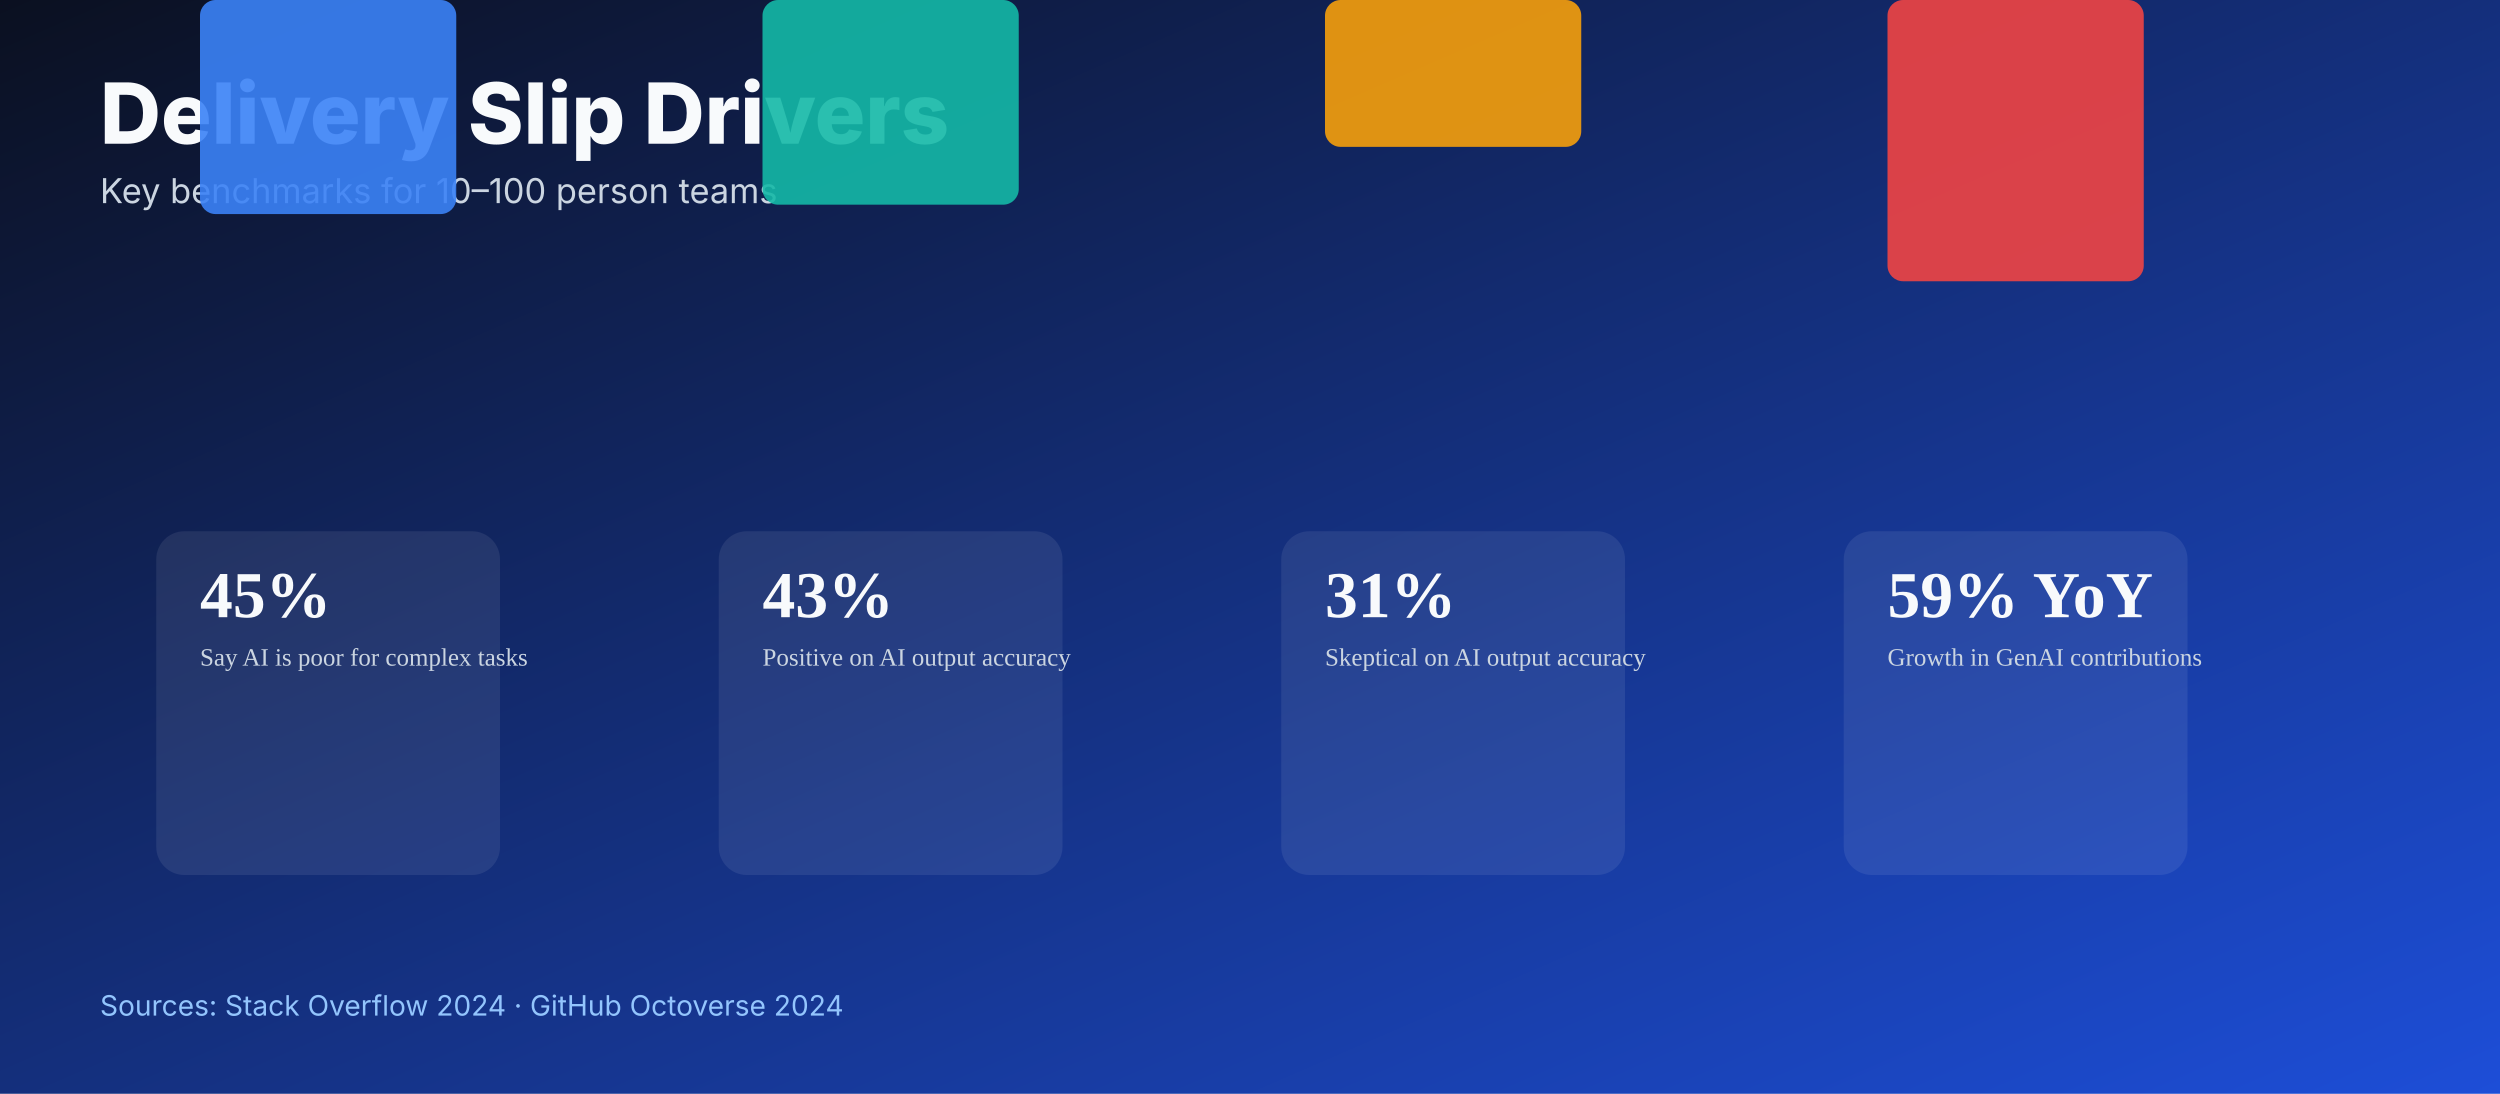
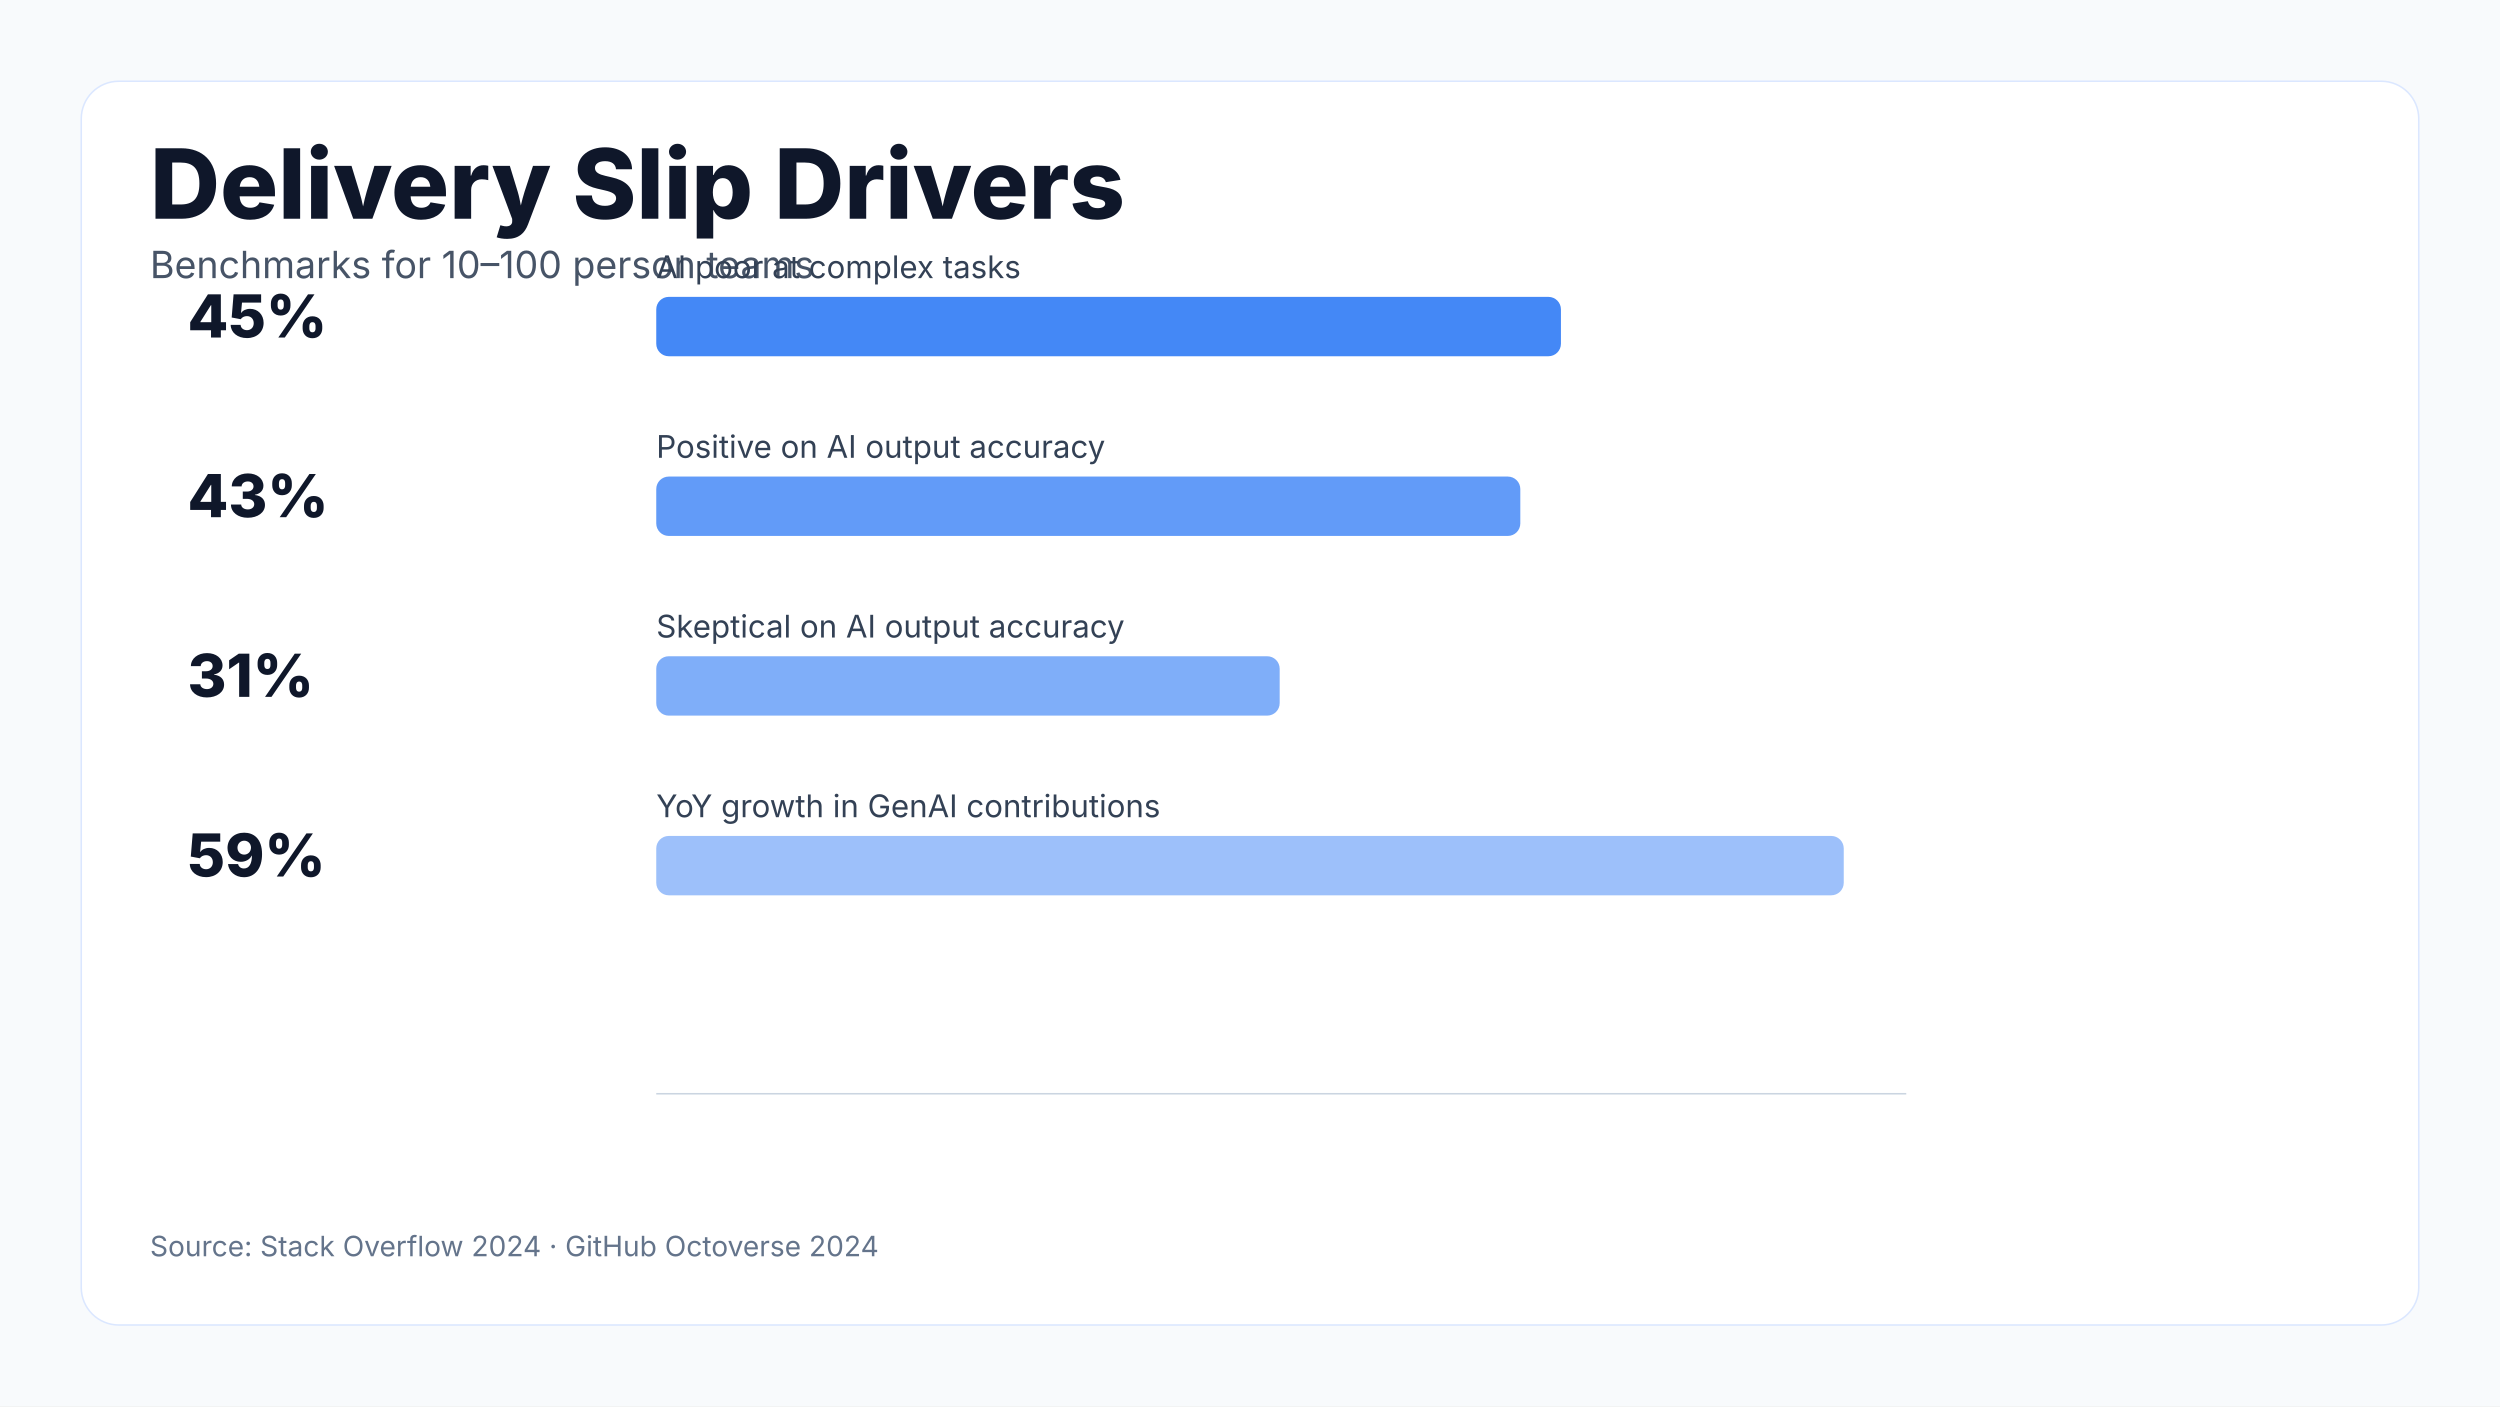
- <svg xmlns="http://www.w3.org/2000/svg" width="1600" height="700" viewBox="0 0 1600 700" role="img" aria-label="Delivery Slip Drivers infographic">
-   <defs>
-     <linearGradient id="g" x1="0" y1="0" x2="1" y2="1">
-       <stop offset="0%" stop-color="#0b1020" />
-       <stop offset="100%" stop-color="#1d4ed8" />
-     </linearGradient>
-   </defs>
-   <rect width="1600" height="700" fill="url(#g)" />
-   <text x="64" y="92" font-size="54" font-family="Inter,Arial,sans-serif" font-weight="800" fill="#f8fafc">Delivery Slip Drivers</text>
-   <text x="64" y="130" font-size="22" font-family="Inter,Arial,sans-serif" fill="#cbd5e1">Key benchmarks for 10–100 person teams</text>
-   <rect x="100" y="340" width="220" height="220" rx="18" fill="#ffffff" opacity="0.08" />
-   <rect x="128" y="500-h" width="164" height="137" rx="10" fill="#3b82f6" opacity="0.9" />
-   <text x="128" y="395" font-size="42" font-weight="800" fill="#f8fafc">45%</text>
-   <text x="128" y="426" font-size="16" fill="#cbd5e1">Say AI is poor for complex tasks</text>
-   <rect x="460" y="340" width="220" height="220" rx="18" fill="#ffffff" opacity="0.08" />
-   <rect x="488" y="500-h" width="164" height="131" rx="10" fill="#14b8a6" opacity="0.9" />
-   <text x="488" y="395" font-size="42" font-weight="800" fill="#f8fafc">43%</text>
-   <text x="488" y="426" font-size="16" fill="#cbd5e1">Positive on AI output accuracy</text>
-   <rect x="820" y="340" width="220" height="220" rx="18" fill="#ffffff" opacity="0.08" />
-   <rect x="848" y="500-h" width="164" height="94" rx="10" fill="#f59e0b" opacity="0.9" />
-   <text x="848" y="395" font-size="42" font-weight="800" fill="#f8fafc">31%</text>
-   <text x="848" y="426" font-size="16" fill="#cbd5e1">Skeptical on AI output accuracy</text>
-   <rect x="1180" y="340" width="220" height="220" rx="18" fill="#ffffff" opacity="0.08" />
-   <rect x="1208" y="500-h" width="164" height="180" rx="10" fill="#ef4444" opacity="0.9" />
-   <text x="1208" y="395" font-size="42" font-weight="800" fill="#f8fafc">59% YoY</text>
-   <text x="1208" y="426" font-size="16" fill="#cbd5e1">Growth in GenAI contributions</text>
-   <text x="64" y="650" font-size="18" font-family="Inter,Arial,sans-serif" fill="#93c5fd">Sources: Stack Overflow 2024 · GitHub Octoverse 2024</text>
+ <svg xmlns="http://www.w3.org/2000/svg" width="1600" height="900" viewBox="0 0 1600 900" role="img" aria-label="Delivery Slip Drivers infographic">
+   <rect width="1600" height="900" fill="#f8fafc" />
+   <rect x="52" y="52" width="1496" height="796" rx="24" fill="#ffffff" stroke="#dbe7ff" />
+   <text x="96" y="140" font-size="62" font-family="Inter,Arial,sans-serif" font-weight="800" fill="#0f172a">Delivery Slip Drivers</text>
+   <text x="96" y="178" font-size="24" font-family="Inter,Arial,sans-serif" fill="#475467">Benchmarks for 10–100 person teams</text>
+   <rect x="420" y="190" width="579" height="38" rx="8" fill="#3b82f6" opacity="0.95" />
+   <text x="120" y="216" font-size="38" font-family="Inter,Arial,sans-serif" font-weight="800" fill="#0f172a">45%</text>
+   <text x="420" y="178" font-size="20" font-family="Inter,Arial,sans-serif" fill="#334155">AI poor at complex tasks</text>
+   <rect x="420" y="305" width="553" height="38" rx="8" fill="#3b82f6" opacity="0.8" />
+   <text x="120" y="331" font-size="38" font-family="Inter,Arial,sans-serif" font-weight="800" fill="#0f172a">43%</text>
+   <text x="420" y="293" font-size="20" font-family="Inter,Arial,sans-serif" fill="#334155">Positive on AI output accuracy</text>
+   <rect x="420" y="420" width="399" height="38" rx="8" fill="#3b82f6" opacity="0.65" />
+   <text x="120" y="446" font-size="38" font-family="Inter,Arial,sans-serif" font-weight="800" fill="#0f172a">31%</text>
+   <text x="420" y="408" font-size="20" font-family="Inter,Arial,sans-serif" fill="#334155">Skeptical on AI output accuracy</text>
+   <rect x="420" y="535" width="760" height="38" rx="8" fill="#3b82f6" opacity="0.5" />
+   <text x="120" y="561" font-size="38" font-family="Inter,Arial,sans-serif" font-weight="800" fill="#0f172a">59%</text>
+   <text x="420" y="523" font-size="20" font-family="Inter,Arial,sans-serif" fill="#334155">YoY growth in GenAI contributions</text>
+   <line x1="420" y1="700" x2="1220" y2="700" stroke="#cbd5e1" />
+   <text x="96" y="804" font-size="18" font-family="Inter,Arial,sans-serif" fill="#64748b">Source: Stack Overflow 2024 · GitHub Octoverse 2024</text>
</svg>
